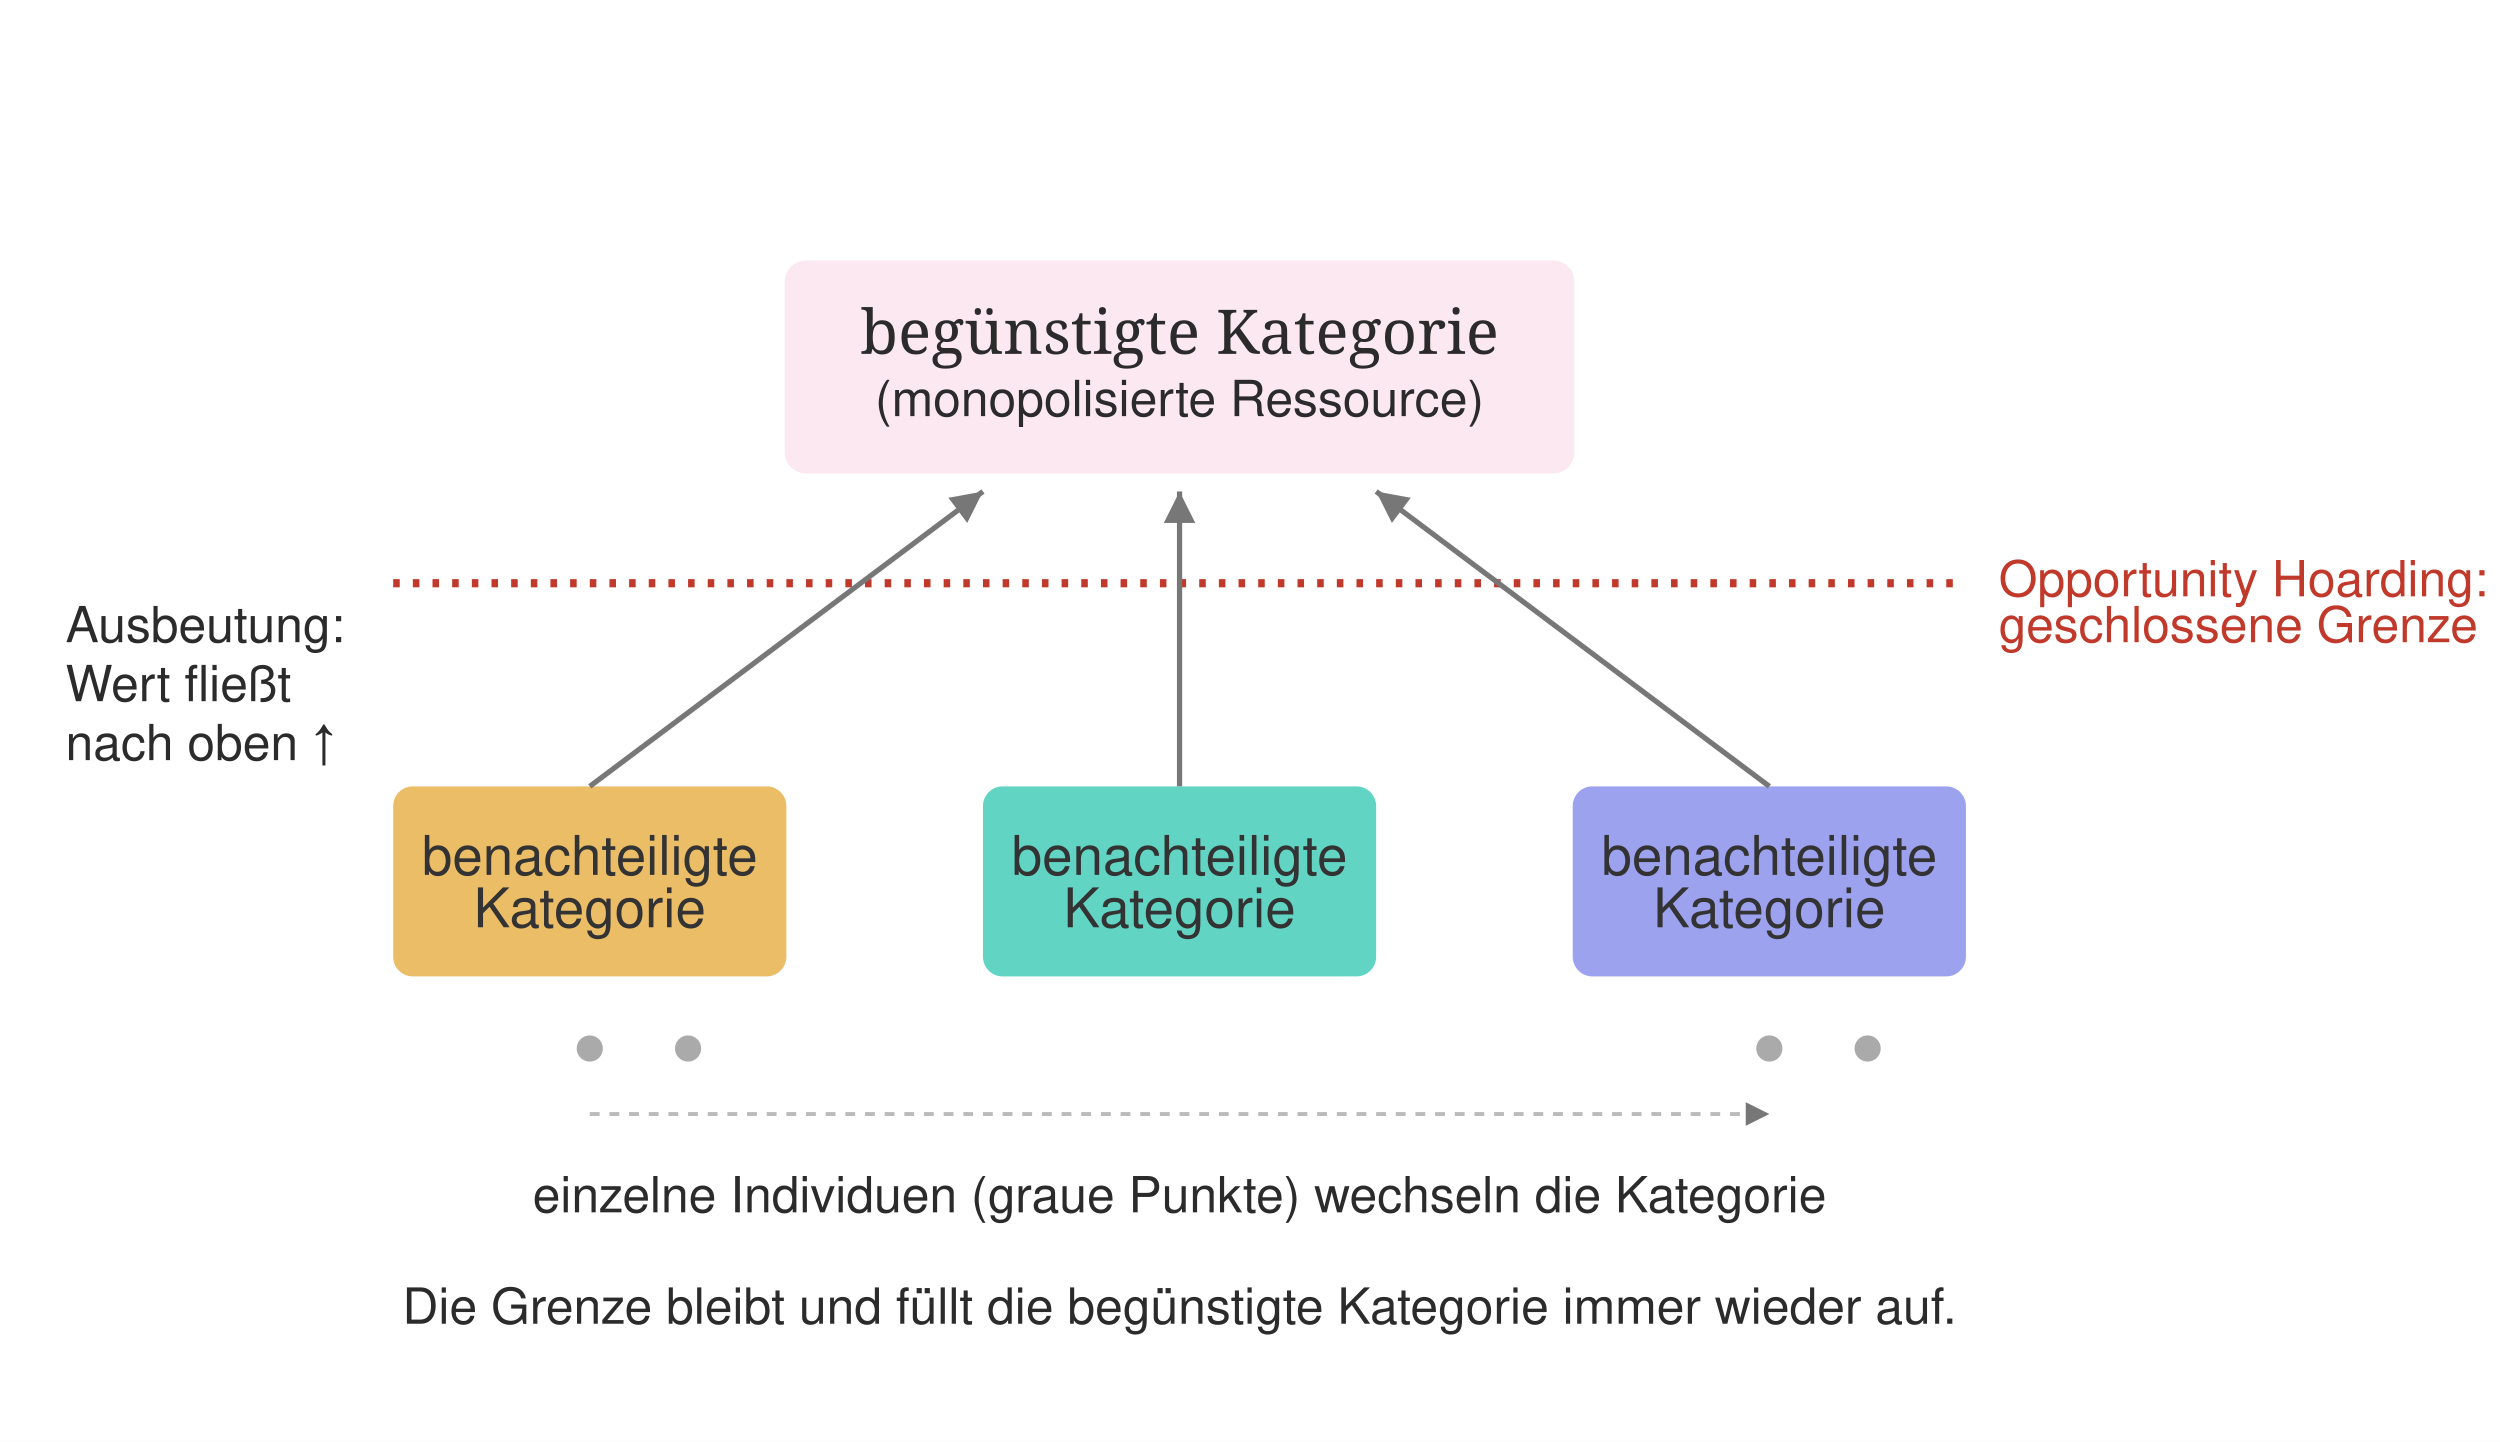
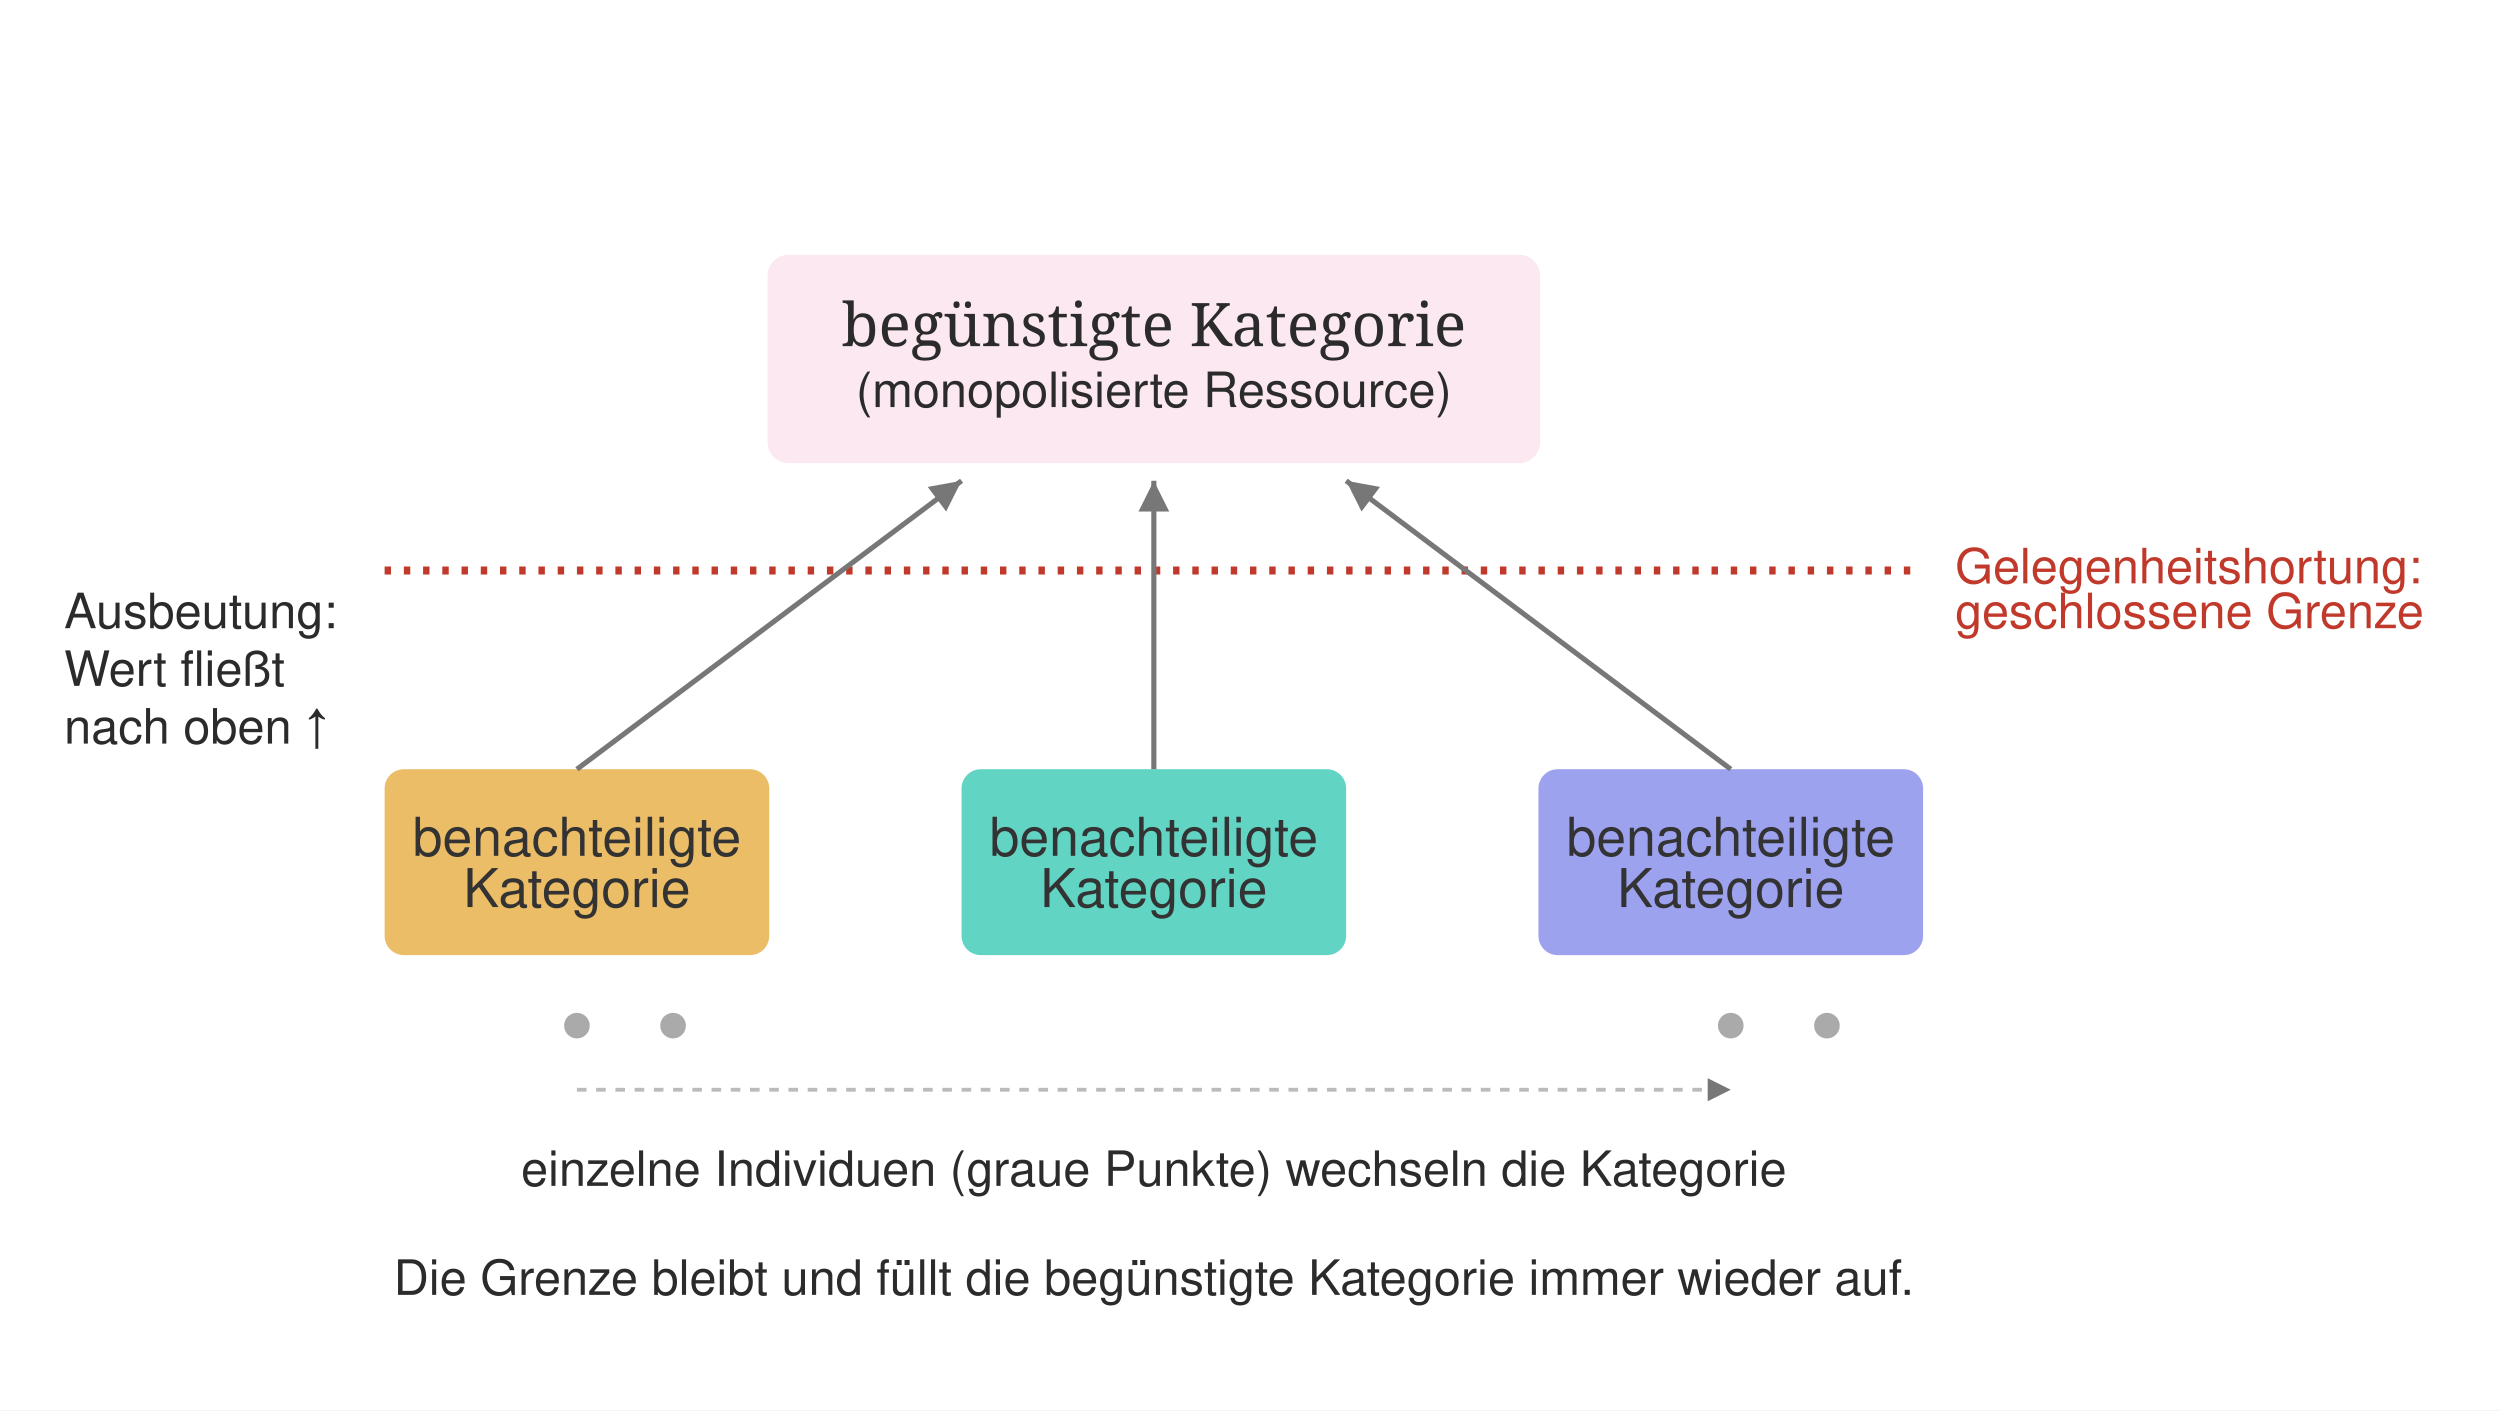
- <svg xmlns="http://www.w3.org/2000/svg" viewBox="0 0 763 440" font-family="Helvetica,Arial,sans-serif">
-   <rect width="763" height="440" fill="#ffffff" />
+ <svg xmlns="http://www.w3.org/2000/svg" viewBox="0 0 780 440" font-family="Helvetica,Arial,sans-serif">
+   <rect width="780" height="440" fill="#ffffff" />
  <rect x="240" y="80" width="240" height="64" rx="6" fill="#E36F9E" opacity="0.16" stroke="#E36F9E" />
  <text x="360" y="108" font-size="18.8" fill="#2b2b2b" text-anchor="middle" font-family="Georgia,serif">begünstigte Kategorie</text>
  <text x="360" y="127" font-size="15.2" fill="#2b2b2b" text-anchor="middle">(monopolisierte Ressource)</text>
  <line x1="120" y1="178" x2="600" y2="178" stroke="#c0392b" stroke-width="2.5" stroke-dasharray="2,4" />
-   <text x="610" y="182" font-size="15.2" fill="#c0392b">Opportunity Hoarding:</text>
+   <text x="610" y="182" font-size="15.2" fill="#c0392b">Gelegenheitshortung:</text>
  <text x="610" y="196" font-size="15.2" fill="#c0392b">geschlossene Grenze</text>
  <rect x="120" y="240" width="120" height="58" rx="6" fill="#E8B14C" opacity="0.85" />
  <text x="180" y="267" font-size="16.7" fill="#333" text-anchor="middle">benachteiligte</text>
  <text x="180" y="283" font-size="16.7" fill="#333" text-anchor="middle">Kategorie</text>
  <path d="M180,240 L300,150" stroke="#777" stroke-width="1.6" marker-end="url(#ar)" />
  <rect x="300" y="240" width="120" height="58" rx="6" fill="#46CDB8" opacity="0.85" />
  <text x="360" y="267" font-size="16.7" fill="#333" text-anchor="middle">benachteiligte</text>
  <text x="360" y="283" font-size="16.7" fill="#333" text-anchor="middle">Kategorie</text>
  <path d="M360,240 L360,150" stroke="#777" stroke-width="1.6" marker-end="url(#ar)" />
  <rect x="480" y="240" width="120" height="58" rx="6" fill="#8C92EC" opacity="0.85" />
  <text x="540" y="267" font-size="16.7" fill="#333" text-anchor="middle">benachteiligte</text>
  <text x="540" y="283" font-size="16.7" fill="#333" text-anchor="middle">Kategorie</text>
  <path d="M540,240 L420,150" stroke="#777" stroke-width="1.6" marker-end="url(#ar)" />
  <defs>
    <marker id="ar" markerWidth="8" markerHeight="8" refX="6" refY="3" orient="auto">
      <path d="M0,0 L6,3 L0,6 Z" fill="#777" />
    </marker>
  </defs>
  <text x="20" y="196" font-size="15.2" fill="#2b2b2b">Ausbeutung:</text>
  <text x="20" y="214" font-size="15.2" fill="#2b2b2b">Wert fließt</text>
  <text x="20" y="232" font-size="15.2" fill="#2b2b2b">nach oben ↑</text>
  <circle cx="180" cy="320" r="4" fill="#aaa" />
  <circle cx="210" cy="320" r="4" fill="#aaa" />
  <circle cx="540" cy="320" r="4" fill="#aaa" />
  <circle cx="570" cy="320" r="4" fill="#aaa" />
  <path d="M180,340 L540,340" stroke="#bbb" stroke-width="1.2" fill="none" stroke-dasharray="3,3" marker-end="url(#ar)" />
  <text x="360" y="370" font-size="15.2" fill="#2b2b2b" text-anchor="middle">einzelne Individuen (graue Punkte) wechseln die Kategorie</text>
  <text x="360" y="404" font-size="15.2" fill="#2b2b2b" text-anchor="middle">Die Grenze bleibt und füllt die begünstigte Kategorie immer wieder auf.</text>
</svg>
